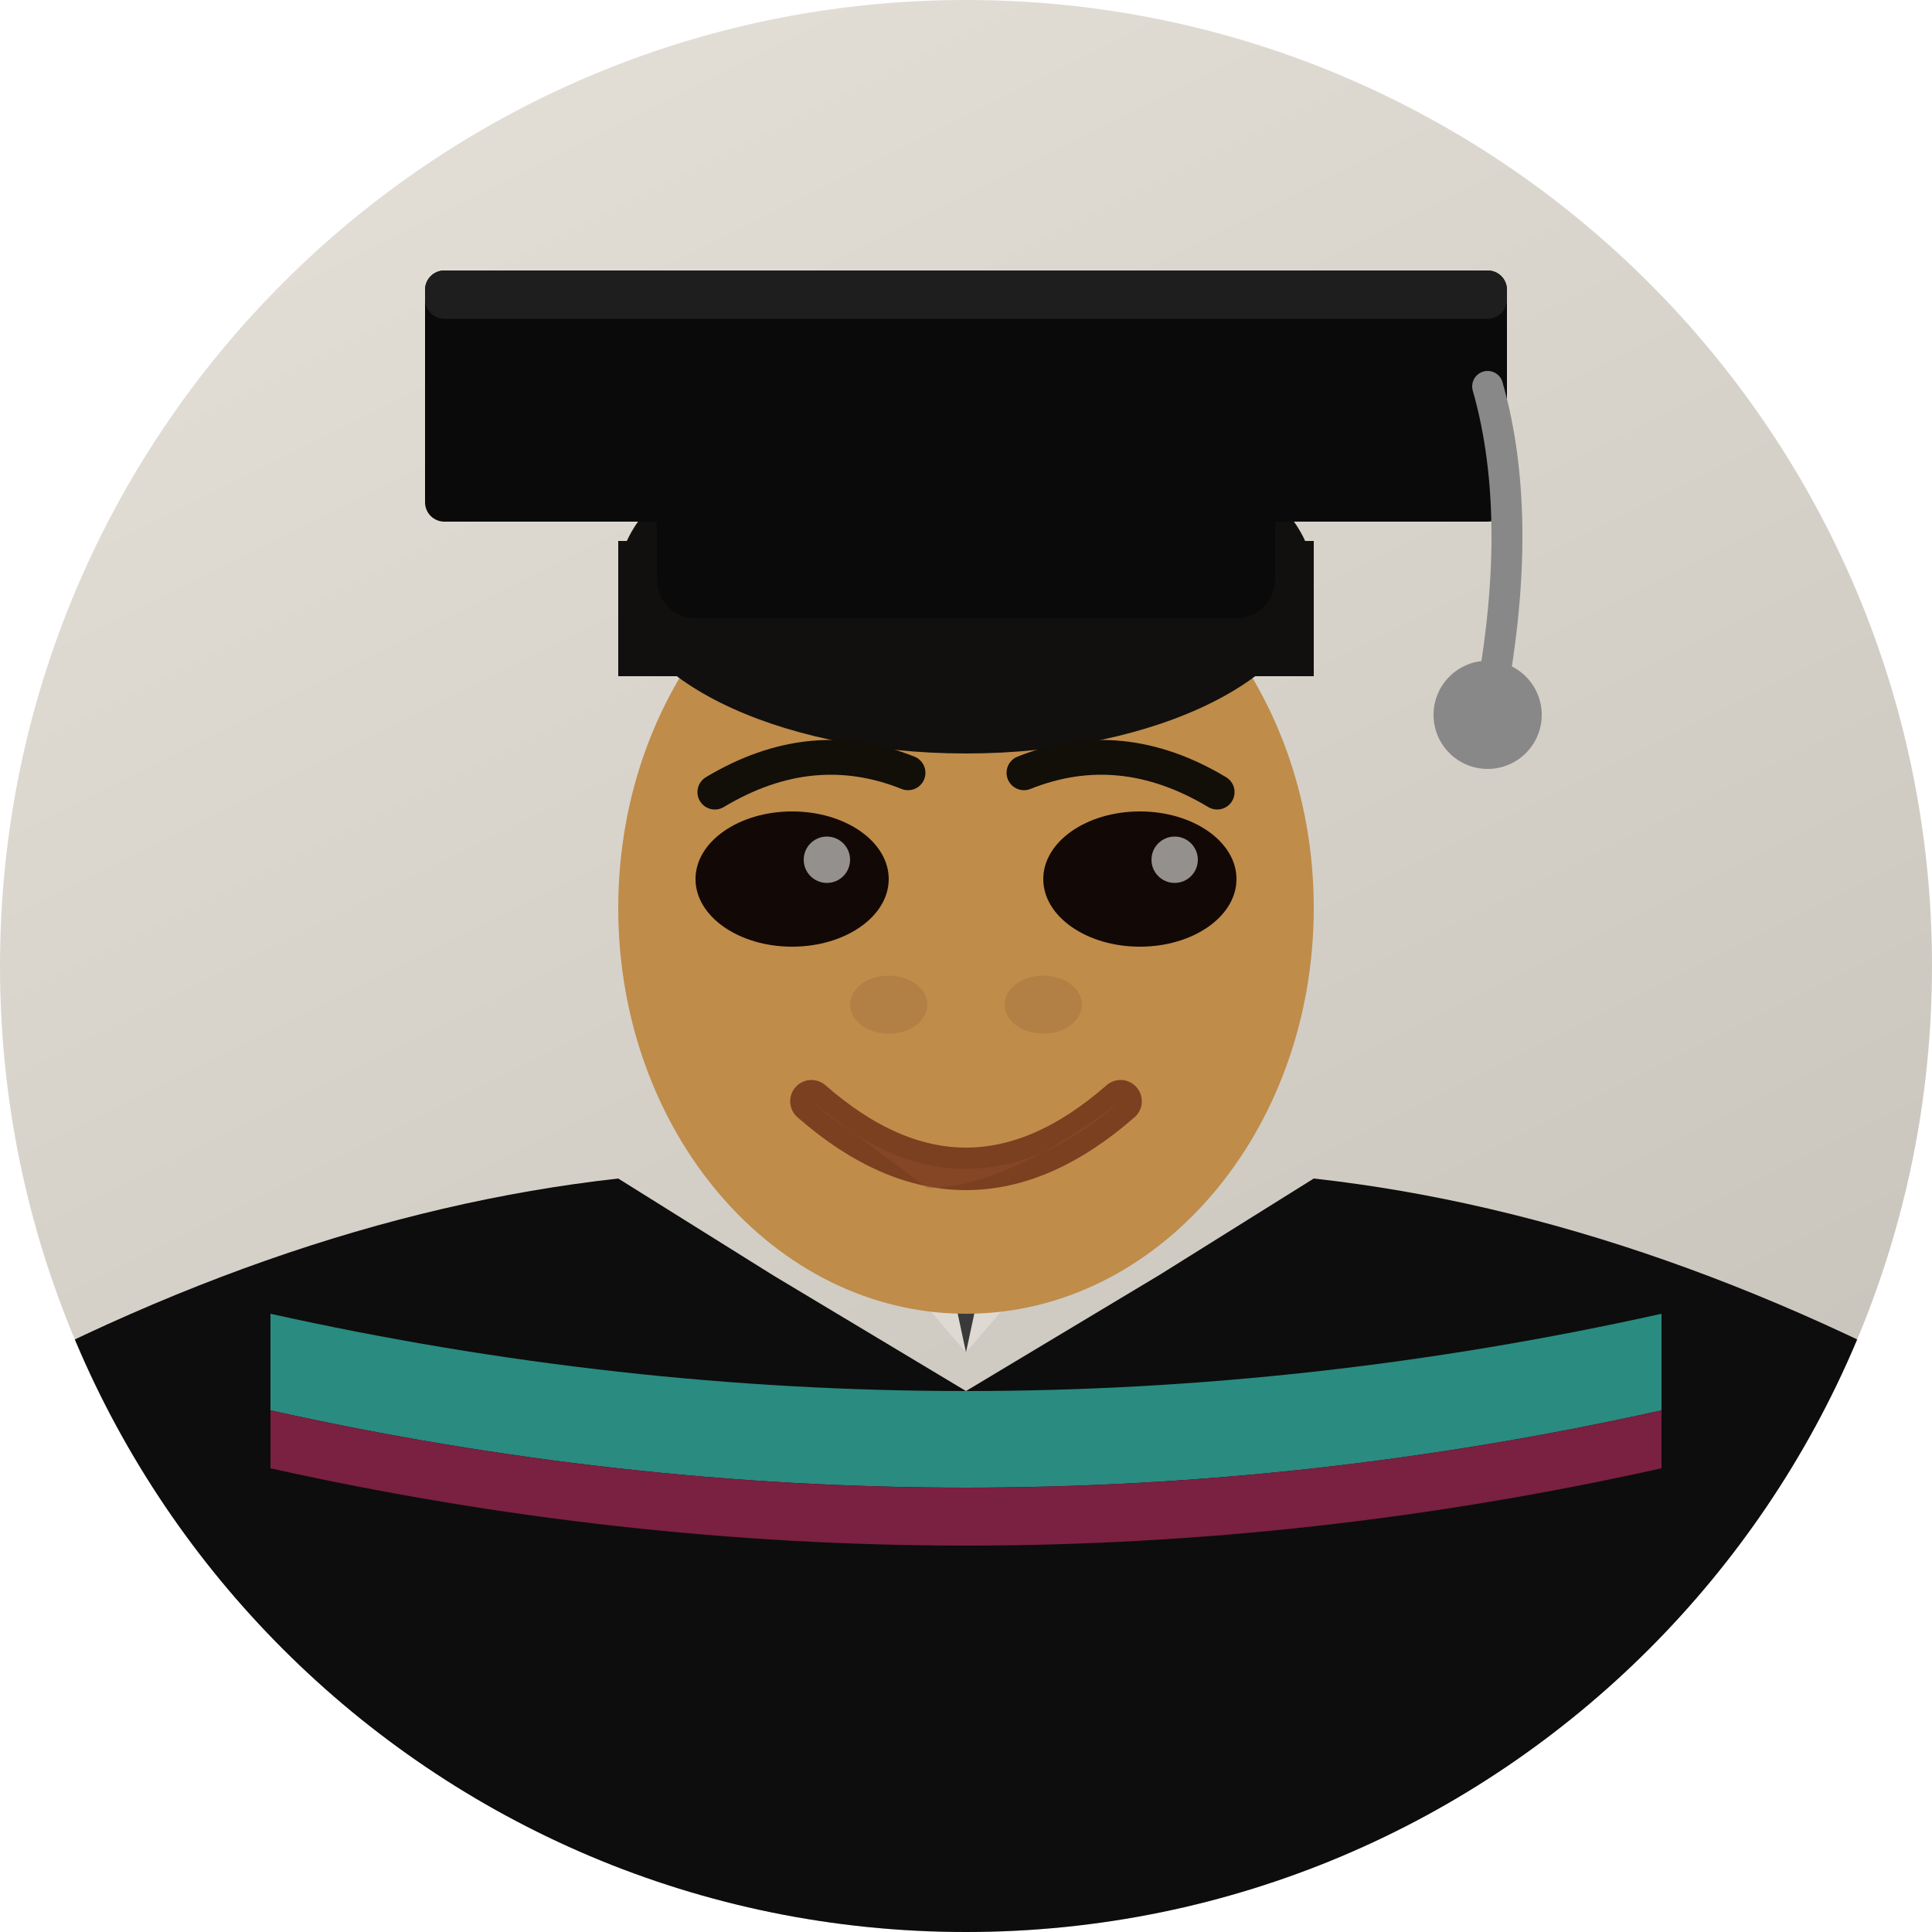
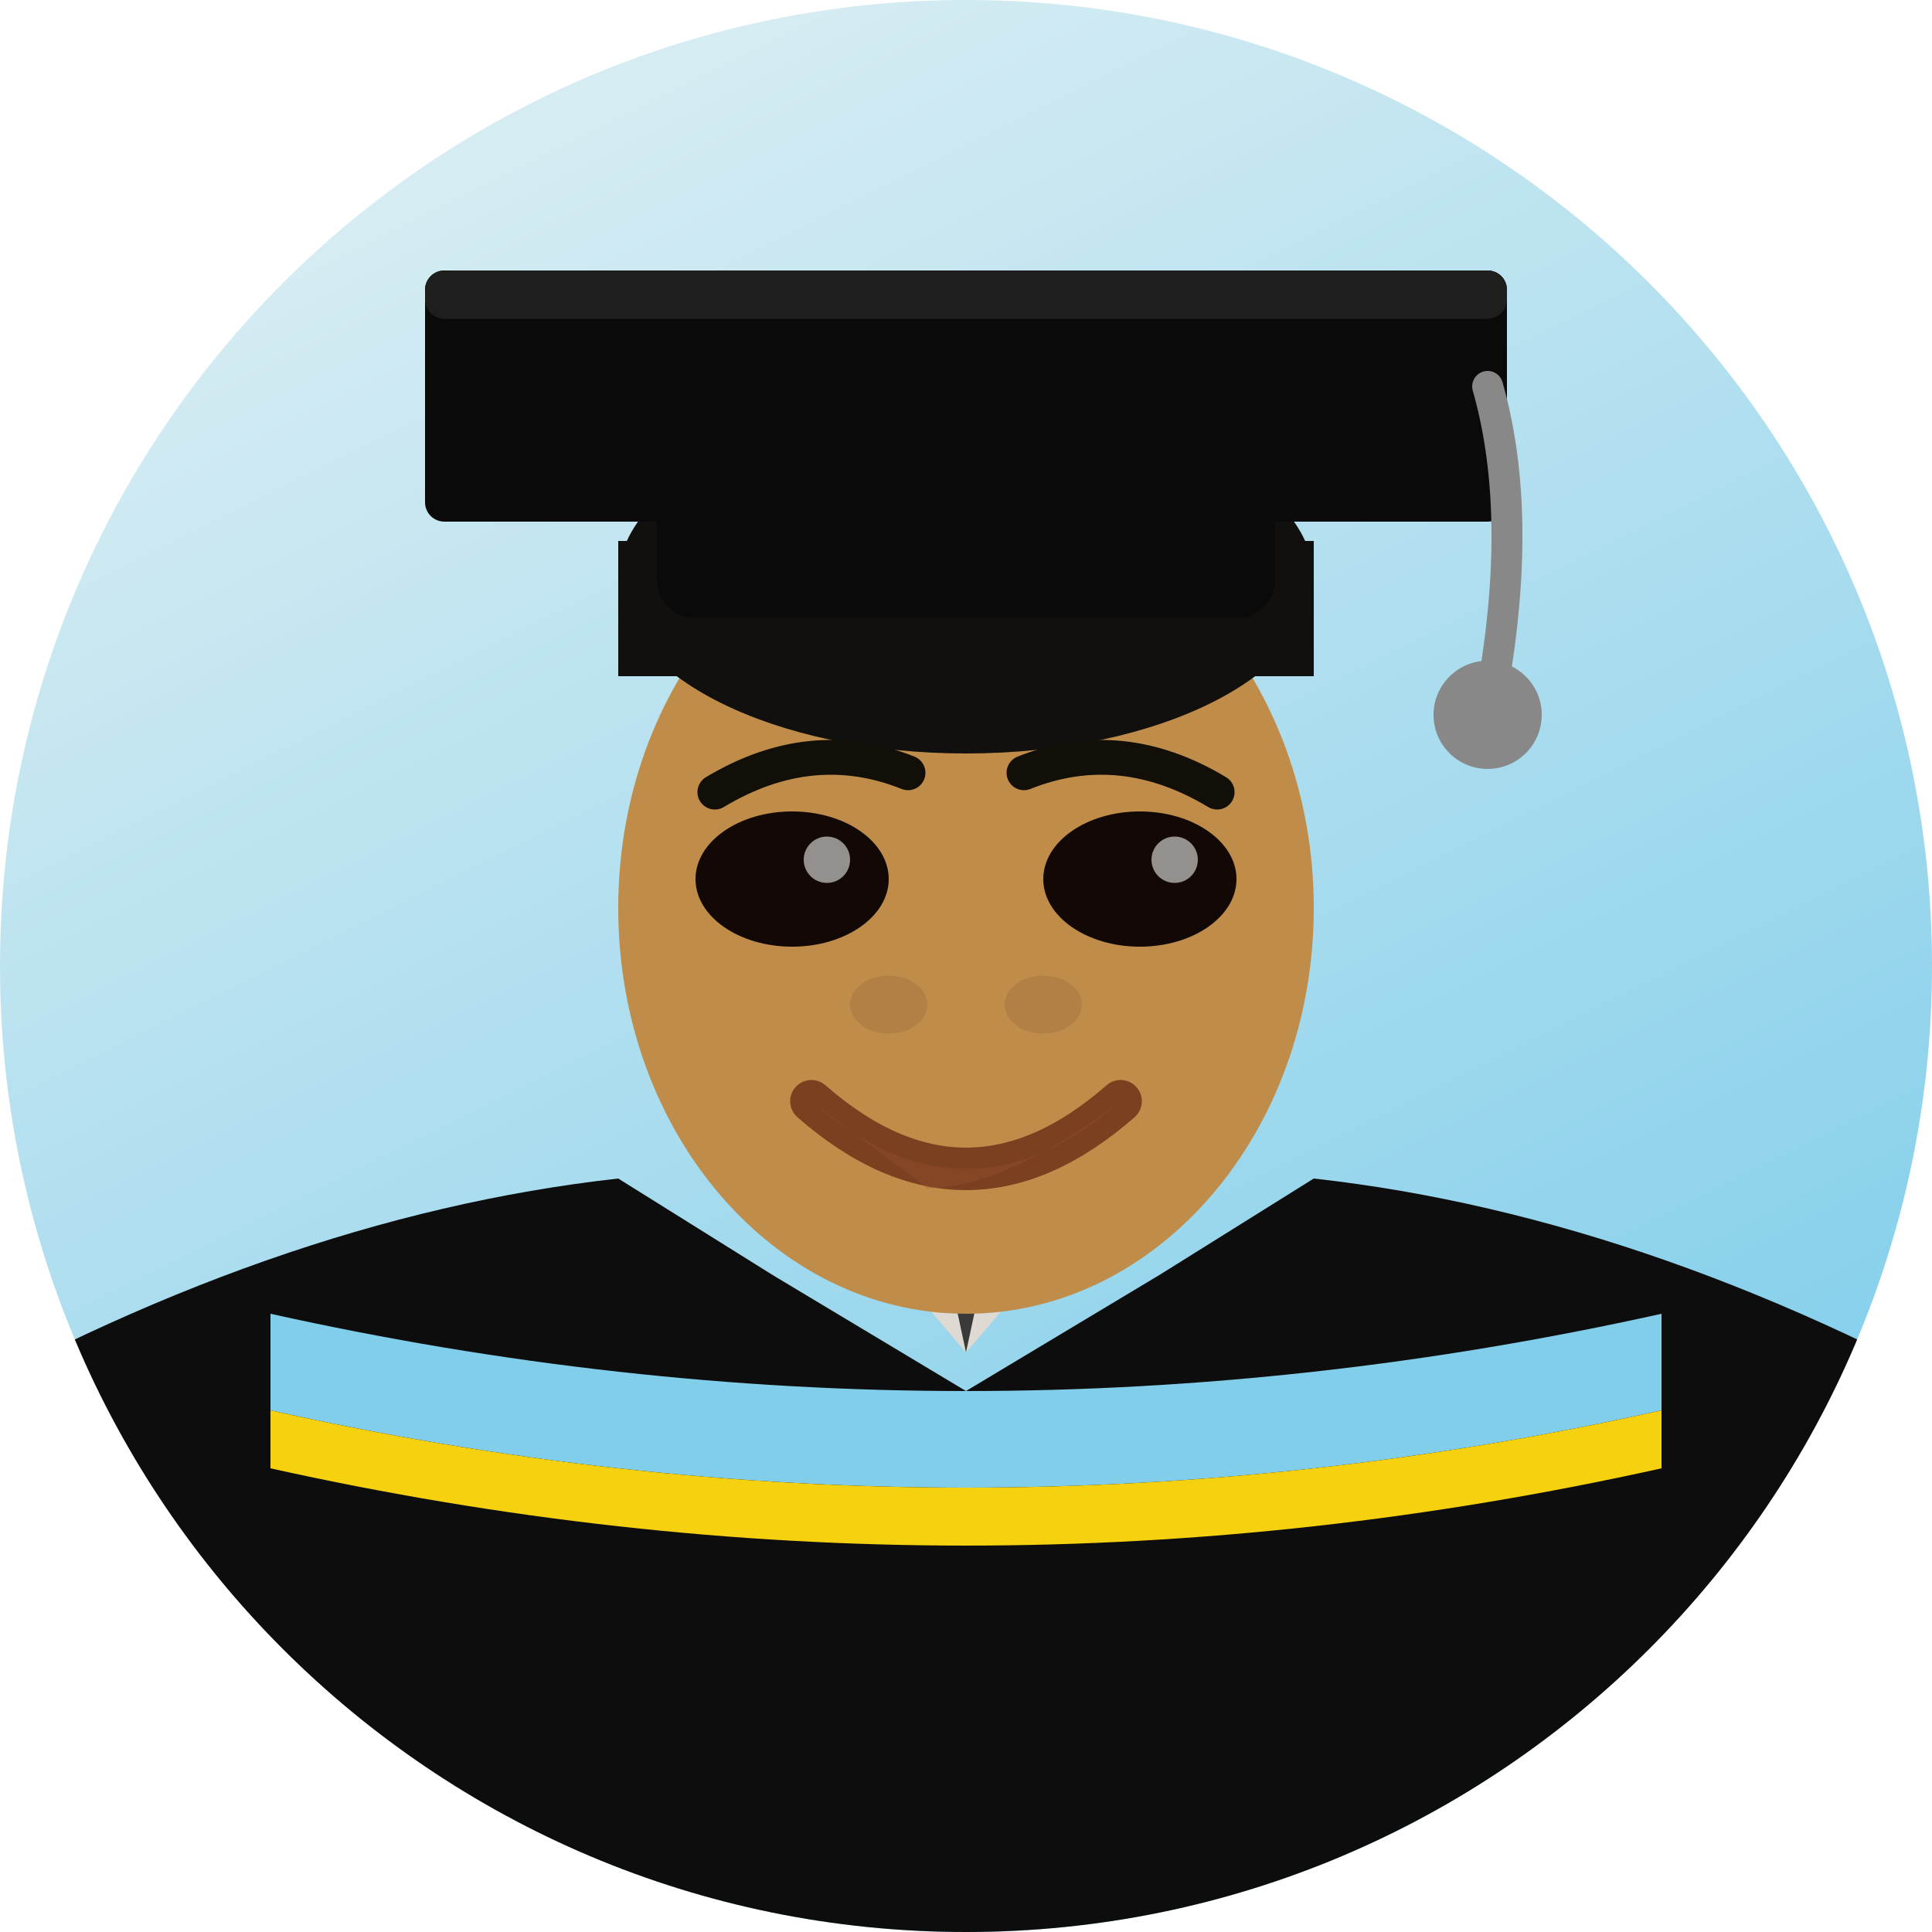
<svg xmlns="http://www.w3.org/2000/svg" viewBox="0 0 100 100">
  <defs>
    <linearGradient id="bg" x1="0" y1="0" x2="0.5" y2="1">
-       <stop offset="0%" stop-color="#E6E2DA" />
-       <stop offset="100%" stop-color="#C8C4BC" />
+       <stop offset="0%" stop-color="#E6F2F4" />
+       <stop offset="100%" stop-color="#81CEEB" />
    </linearGradient>
    <clipPath id="c">
      <circle cx="50" cy="50" r="50" />
    </clipPath>
  </defs>
  <circle cx="50" cy="50" r="50" fill="url(#bg)" />
  <path d="M-5,100 L-5,74 Q14,63 32,61 L40,66 L50,72 L60,66 L68,61 Q86,63 105,74 L105,100 Z" fill="#0D0D0D" clip-path="url(#c)" />
-   <path d="M14,68 Q50,76 86,68 L86,73 Q50,81 14,73 Z" fill="#2A8B80" clip-path="url(#c)" />
-   <path d="M14,73 Q50,81 86,73 L86,76 Q50,84 14,76 Z" fill="#7A2040" clip-path="url(#c)" />
+   <path d="M14,68 Q50,76 86,68 L86,73 Q50,81 14,73 Z" fill="#81CEEB" clip-path="url(#c)" />
+   <path d="M14,73 Q50,81 86,73 L86,76 Q50,84 14,76 Z" fill="#F6D110" clip-path="url(#c)" />
  <path d="M44,63 L50,70 L56,63 L54,59 L50,61 L46,59 Z" fill="#DEDAD3" clip-path="url(#c)" />
  <path d="M48.5,63 L50,70 L51.5,63 L51,56 L50,57.5 L49,56 Z" fill="#3A3A3A" clip-path="url(#c)" />
  <rect x="45" y="58" width="10" height="9" rx="3" fill="#BF8C4A" clip-path="url(#c)" />
  <ellipse cx="50" cy="47" rx="18" ry="21" fill="#BF8C4A" clip-path="url(#c)" />
  <g clip-path="url(#c)" fill="#12100E">
    <ellipse cx="50" cy="30" rx="18" ry="9" />
    <rect x="32" y="28" width="36" height="7" />
  </g>
  <rect x="34" y="25" width="32" height="7" rx="2" fill="#0A0A0A" clip-path="url(#c)" />
  <rect x="22" y="14" width="56" height="13" rx="1" fill="#0A0A0A" clip-path="url(#c)" />
  <rect x="22" y="14" width="56" height="2.5" rx="1" fill="#1E1E1E" clip-path="url(#c)" />
  <path d="M77,20 Q79,27 77,37" stroke="#888" stroke-width="1.6" fill="none" stroke-linecap="round" clip-path="url(#c)" />
  <circle cx="77" cy="37" r="2.8" fill="#888" clip-path="url(#c)" />
  <path d="M37 41 Q42 38 47 40" stroke="#120E08" stroke-width="1.8" fill="none" stroke-linecap="round" clip-path="url(#c)" />
  <path d="M53 40 Q58 38 63 41" stroke="#120E08" stroke-width="1.8" fill="none" stroke-linecap="round" clip-path="url(#c)" />
  <ellipse cx="41" cy="45.5" rx="5" ry="3.5" fill="#120805" clip-path="url(#c)" />
  <ellipse cx="59" cy="45.5" rx="5" ry="3.5" fill="#120805" clip-path="url(#c)" />
  <circle cx="42.8" cy="44.5" r="1.2" fill="rgba(255,255,255,0.55)" clip-path="url(#c)" />
  <circle cx="60.8" cy="44.5" r="1.2" fill="rgba(255,255,255,0.55)" clip-path="url(#c)" />
  <ellipse cx="46" cy="52" rx="2" ry="1.5" fill="#9A6838" opacity="0.35" clip-path="url(#c)" />
  <ellipse cx="54" cy="52" rx="2" ry="1.5" fill="#9A6838" opacity="0.35" clip-path="url(#c)" />
  <path d="M42 57 Q50 64 58 57" stroke="#7A4020" stroke-width="2.2" fill="none" stroke-linecap="round" clip-path="url(#c)" />
  <path d="M42 57 Q50 64 58 57 Q52 61.5 48 61.5 Z" fill="#9A5030" opacity="0.35" clip-path="url(#c)" />
</svg>
